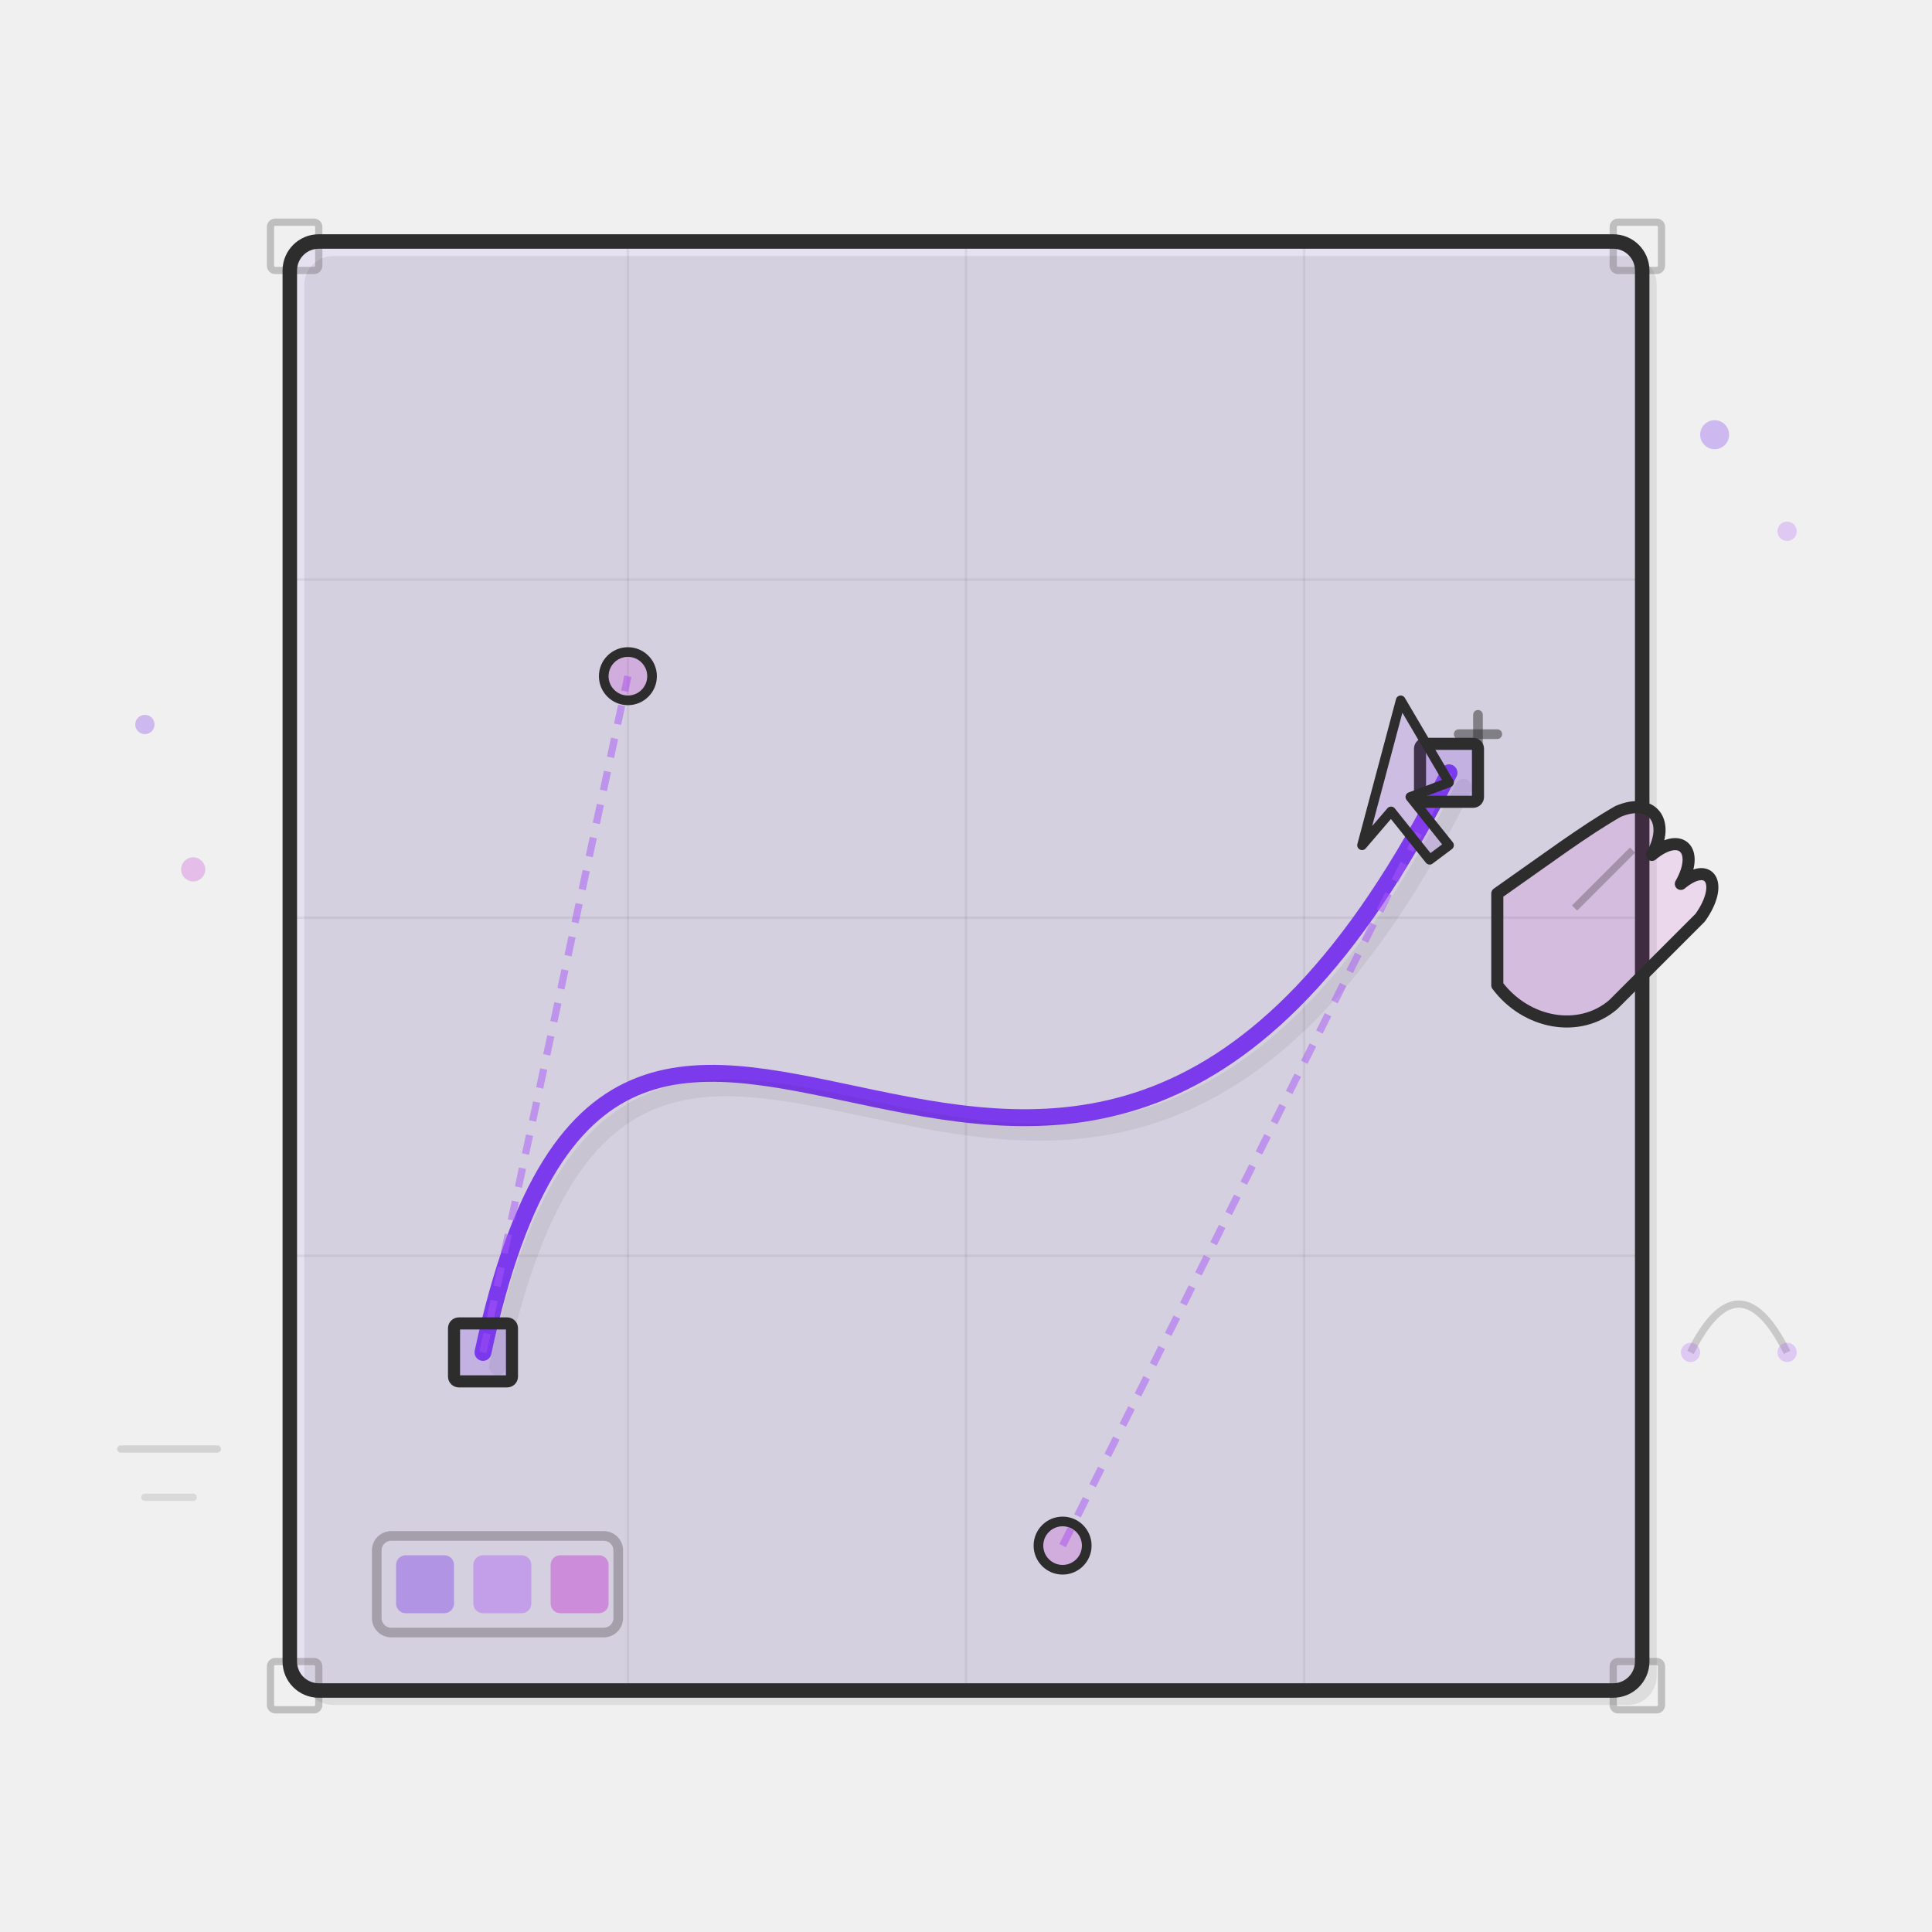
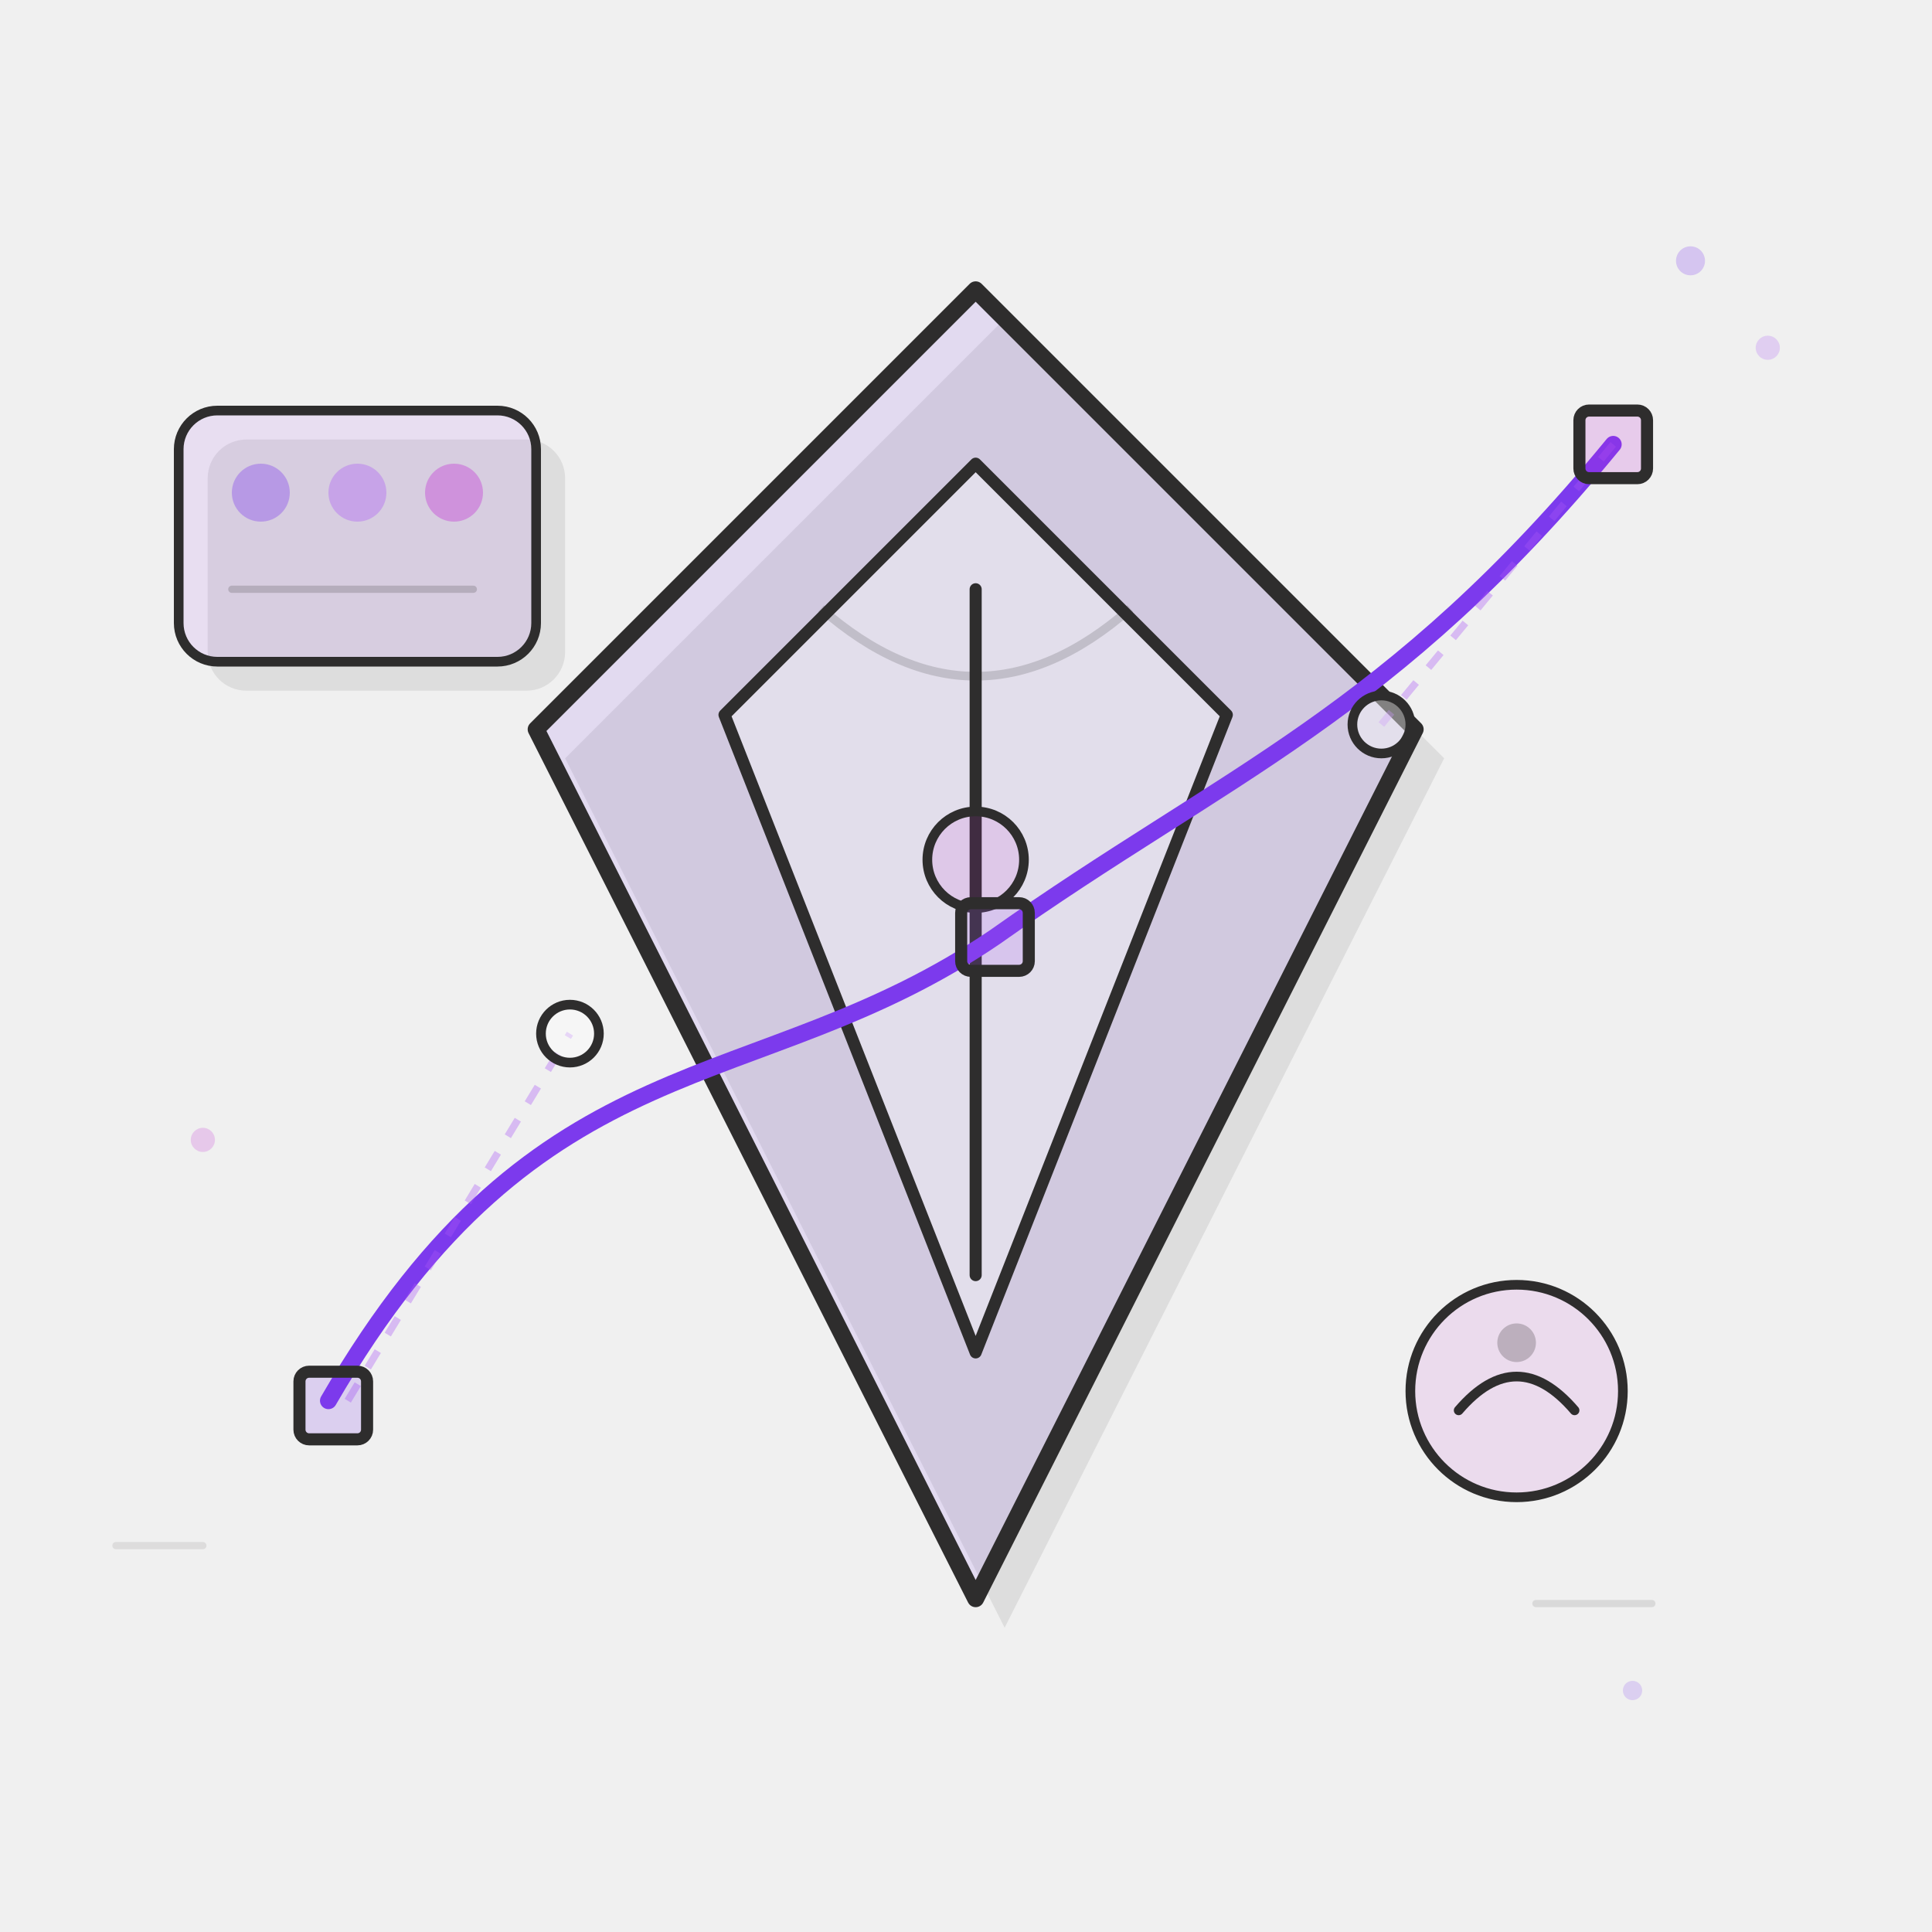
<svg xmlns="http://www.w3.org/2000/svg" viewBox="0 0 400 400" fill="none">
-   <rect x="63" y="53" width="280" height="300" rx="6" fill="#000" opacity="0.08" />
-   <rect x="60" y="50" width="280" height="300" rx="6" stroke="#2E2D2D" stroke-width="3" fill="#7C3AED" fill-opacity="0.08" />
-   <line x1="60" y1="120" x2="340" y2="120" stroke="#2E2D2D" stroke-width="0.5" opacity="0.08" />
-   <line x1="60" y1="190" x2="340" y2="190" stroke="#2E2D2D" stroke-width="0.5" opacity="0.08" />
-   <line x1="60" y1="260" x2="340" y2="260" stroke="#2E2D2D" stroke-width="0.5" opacity="0.08" />
-   <line x1="130" y1="50" x2="130" y2="350" stroke="#2E2D2D" stroke-width="0.5" opacity="0.08" />
-   <line x1="200" y1="50" x2="200" y2="350" stroke="#2E2D2D" stroke-width="0.5" opacity="0.08" />
-   <line x1="270" y1="50" x2="270" y2="350" stroke="#2E2D2D" stroke-width="0.5" opacity="0.08" />
-   <rect x="56" y="46" width="10" height="10" rx="1" stroke="#2E2D2D" stroke-width="1.5" fill="none" opacity="0.25" />
-   <rect x="334" y="46" width="10" height="10" rx="1" stroke="#2E2D2D" stroke-width="1.5" fill="none" opacity="0.25" />
-   <rect x="56" y="344" width="10" height="10" rx="1" stroke="#2E2D2D" stroke-width="1.5" fill="none" opacity="0.25" />
-   <rect x="334" y="344" width="10" height="10" rx="1" stroke="#2E2D2D" stroke-width="1.5" fill="none" opacity="0.25" />
-   <path d="M100 280 C130 140 220 320 300 160" stroke="#7C3AED" stroke-width="3.5" fill="none" stroke-linecap="round" />
-   <path d="M103 283 C133 143 223 323 303 163" stroke="#000" stroke-width="3.5" fill="none" stroke-linecap="round" opacity="0.06" />
-   <line x1="100" y1="280" x2="130" y2="140" stroke="#A855F7" stroke-width="1.5" stroke-dasharray="4 3" opacity="0.5" />
-   <line x1="300" y1="160" x2="220" y2="320" stroke="#A855F7" stroke-width="1.5" stroke-dasharray="4 3" opacity="0.5" />
-   <rect x="94" y="274" width="12" height="12" rx="1" stroke="#2E2D2D" stroke-width="2.5" fill="#7C3AED" fill-opacity="0.2" />
-   <rect x="294" y="154" width="12" height="12" rx="1" stroke="#2E2D2D" stroke-width="2.5" fill="#7C3AED" fill-opacity="0.2" />
-   <circle cx="130" cy="140" r="5" stroke="#2E2D2D" stroke-width="2" fill="#C026D3" fill-opacity="0.2" />
-   <circle cx="220" cy="320" r="5" stroke="#2E2D2D" stroke-width="2" fill="#C026D3" fill-opacity="0.2" />
-   <path d="M290 145 L282 175 L288 168 L296 178 L300 175 L292 165 L300 162 Z" stroke="#2E2D2D" stroke-width="2" fill="#A855F7" fill-opacity="0.15" stroke-linejoin="round" />
-   <line x1="306" y1="148" x2="306" y2="156" stroke="#2E2D2D" stroke-width="2" stroke-linecap="round" opacity="0.5" />
-   <line x1="302" y1="152" x2="310" y2="152" stroke="#2E2D2D" stroke-width="2" stroke-linecap="round" opacity="0.5" />
-   <path d="M310 185 C320 178 328 172 335 168 C342 165 346 170 342 177 C348 172 352 176 348 183 C354 178 357 183 352 190 L334 208 C327 214 316 212 310 204 Z" stroke="#2E2D2D" stroke-width="2.5" fill="#C026D3" fill-opacity="0.12" stroke-linejoin="round" />
-   <path d="M326 188 Q332 182 338 176" stroke="#2E2D2D" stroke-width="1.5" fill="none" opacity="0.3" />
-   <rect x="78" y="318" width="50" height="20" rx="3" stroke="#2E2D2D" stroke-width="2" fill="none" opacity="0.3" />
-   <rect x="82" y="322" width="12" height="12" rx="2" fill="#7C3AED" opacity="0.4" />
-   <rect x="98" y="322" width="12" height="12" rx="2" fill="#A855F7" opacity="0.4" />
-   <rect x="114" y="322" width="12" height="12" rx="2" fill="#C026D3" opacity="0.4" />
-   <circle cx="355" cy="90" r="3" fill="#7C3AED" opacity="0.3" />
-   <circle cx="370" cy="110" r="2" fill="#A855F7" opacity="0.25" />
-   <circle cx="40" cy="180" r="2.5" fill="#C026D3" opacity="0.25" />
-   <circle cx="30" cy="150" r="2" fill="#7C3AED" opacity="0.3" />
-   <path d="M350 280 Q360 260 370 280" stroke="#2E2D2D" stroke-width="1.5" fill="none" opacity="0.2" />
-   <circle cx="350" cy="280" r="2" fill="#A855F7" opacity="0.25" />
-   <circle cx="370" cy="280" r="2" fill="#A855F7" opacity="0.25" />
-   <line x1="25" y1="300" x2="45" y2="300" stroke="#2E2D2D" stroke-width="1.5" stroke-linecap="round" opacity="0.15" />
-   <line x1="30" y1="310" x2="40" y2="310" stroke="#2E2D2D" stroke-width="1.5" stroke-linecap="round" opacity="0.12" />
+   <path d="M205 63 L296 154 L205 334 L114 154 Z" fill="#000" opacity="0.08" transform="translate(3,3)" />
+   <path d="M202 60 L293 151 L202 331 L111 151 Z" stroke="#2E2D2D" stroke-width="3.5" fill="#7C3AED" fill-opacity="0.12" stroke-linejoin="round" />
+   <path d="M202 96 L254 148 L202 280 L150 148 Z" stroke="#2E2D2D" stroke-width="2.5" fill="white" fill-opacity="0.38" stroke-linejoin="round" />
+   <line x1="202" y1="122" x2="202" y2="264" stroke="#2E2D2D" stroke-width="2.5" stroke-linecap="round" />
+   <circle cx="202" cy="178" r="10" stroke="#2E2D2D" stroke-width="2" fill="#C026D3" fill-opacity="0.12" />
+   <path d="M170 126 Q186 140 202 140 Q218 140 234 126" stroke="#2E2D2D" stroke-width="1.8" fill="none" opacity="0.18" />
+   <path d="M68 290 C112 214 156 228 206 194 C254 160 288 148 334 92" stroke="#7C3AED" stroke-width="3.5" fill="none" stroke-linecap="round" />
+   <line x1="72" y1="290" x2="118" y2="214" stroke="#A855F7" stroke-width="1.5" stroke-dasharray="4 4" opacity="0.35" />
+   <line x1="334" y1="92" x2="286" y2="150" stroke="#A855F7" stroke-width="1.5" stroke-dasharray="4 4" opacity="0.35" />
+   <rect x="62" y="284" width="14" height="14" rx="2" stroke="#2E2D2D" stroke-width="2.5" fill="#7C3AED" fill-opacity="0.18" />
+   <rect x="199" y="187" width="14" height="14" rx="2" stroke="#2E2D2D" stroke-width="2.5" fill="#A855F7" fill-opacity="0.18" />
+   <rect x="327" y="85" width="14" height="14" rx="2" stroke="#2E2D2D" stroke-width="2.5" fill="#C026D3" fill-opacity="0.18" />
+   <circle cx="118" cy="214" r="6" stroke="#2E2D2D" stroke-width="2" fill="white" fill-opacity="0.4" />
+   <circle cx="286" cy="150" r="6" stroke="#2E2D2D" stroke-width="2" fill="white" fill-opacity="0.4" />
+   <rect x="40" y="88" width="74" height="52" rx="8" fill="#000" opacity="0.08" transform="translate(3,3)" />
+   <rect x="37" y="85" width="74" height="52" rx="8" stroke="#2E2D2D" stroke-width="2" fill="#A855F7" fill-opacity="0.12" />
+   <circle cx="54" cy="102" r="6" fill="#7C3AED" opacity="0.35" />
+   <circle cx="74" cy="102" r="6" fill="#A855F7" opacity="0.35" />
+   <circle cx="94" cy="102" r="6" fill="#C026D3" opacity="0.35" />
+   <line x1="48" y1="122" x2="98" y2="122" stroke="#2E2D2D" stroke-width="1.5" stroke-linecap="round" opacity="0.2" />
+   <circle cx="314" cy="288" r="22" stroke="#2E2D2D" stroke-width="2" fill="#C026D3" fill-opacity="0.1" />
+   <path d="M302 292 Q314 278 326 292" stroke="#2E2D2D" stroke-width="2" fill="none" stroke-linecap="round" />
+   <circle cx="314" cy="278" r="4" fill="#2E2D2D" opacity="0.25" />
+   <circle cx="350" cy="54" r="3" fill="#7C3AED" opacity="0.24" />
+   <circle cx="366" cy="72" r="2.5" fill="#A855F7" opacity="0.22" />
+   <circle cx="42" cy="236" r="2.5" fill="#C026D3" opacity="0.2" />
+   <circle cx="338" cy="350" r="2" fill="#7C3AED" opacity="0.18" />
+   <line x1="318" y1="332" x2="342" y2="332" stroke="#2E2D2D" stroke-width="1.5" stroke-linecap="round" opacity="0.12" />
+   <line x1="24" y1="320" x2="42" y2="320" stroke="#2E2D2D" stroke-width="1.5" stroke-linecap="round" opacity="0.1" />
</svg>
